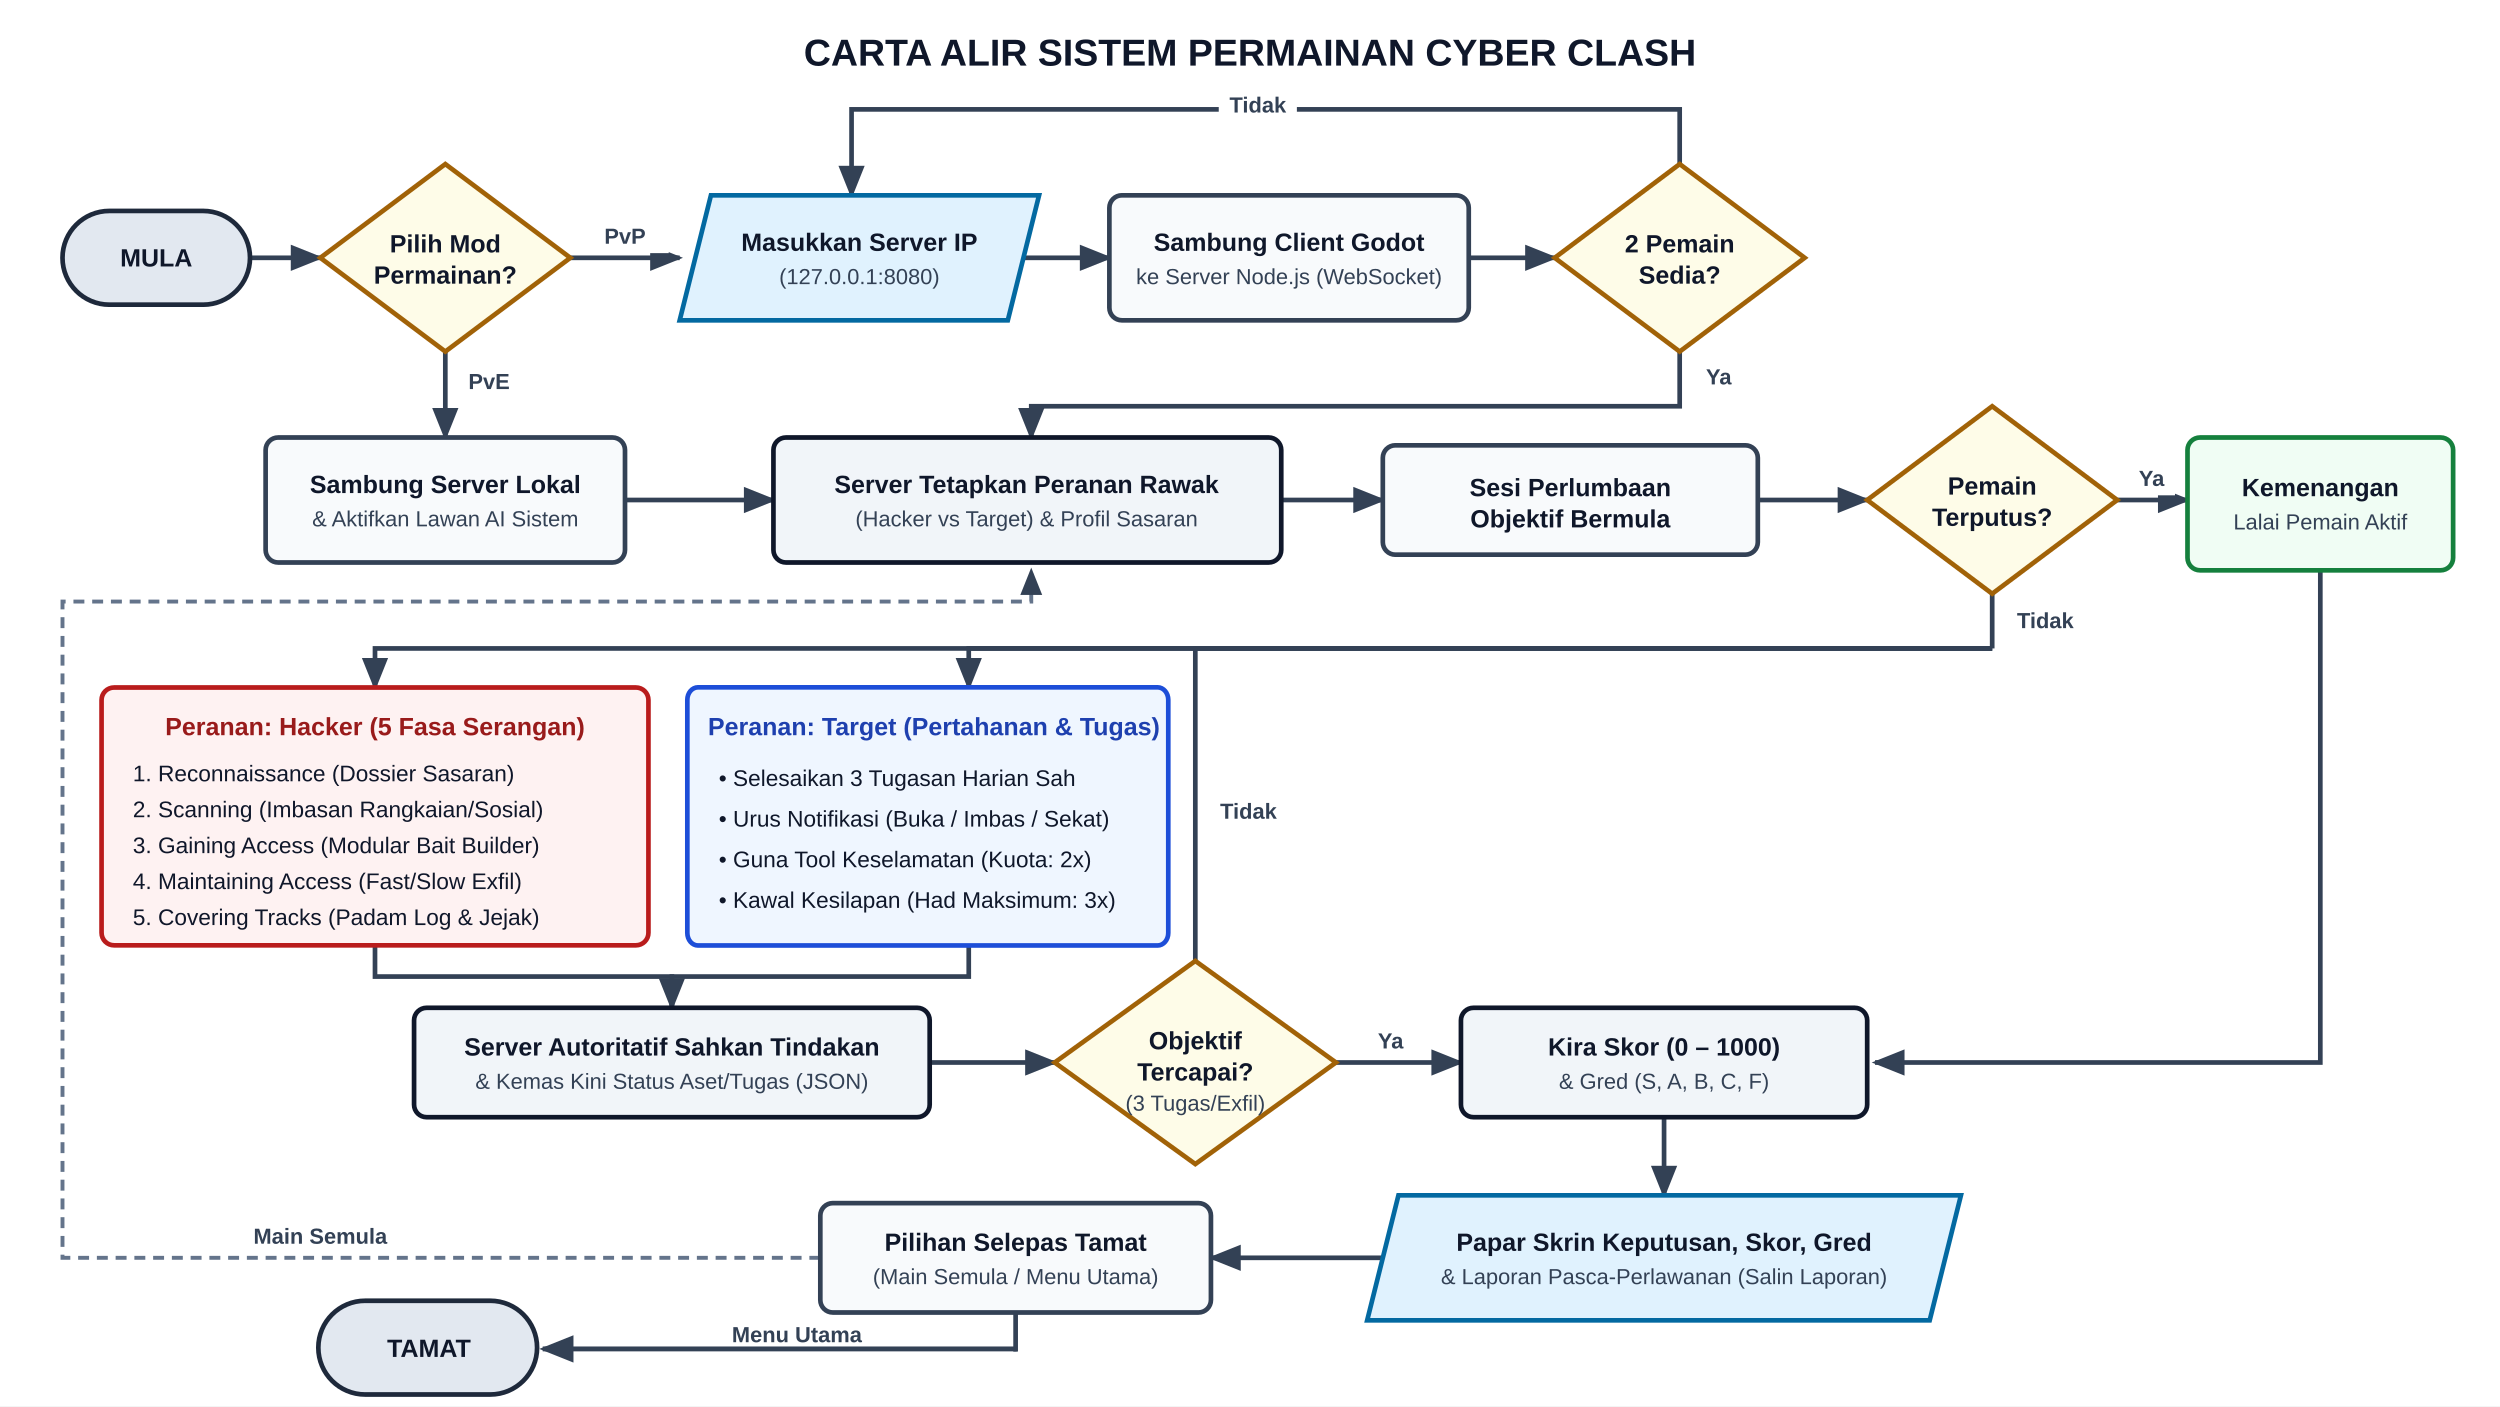
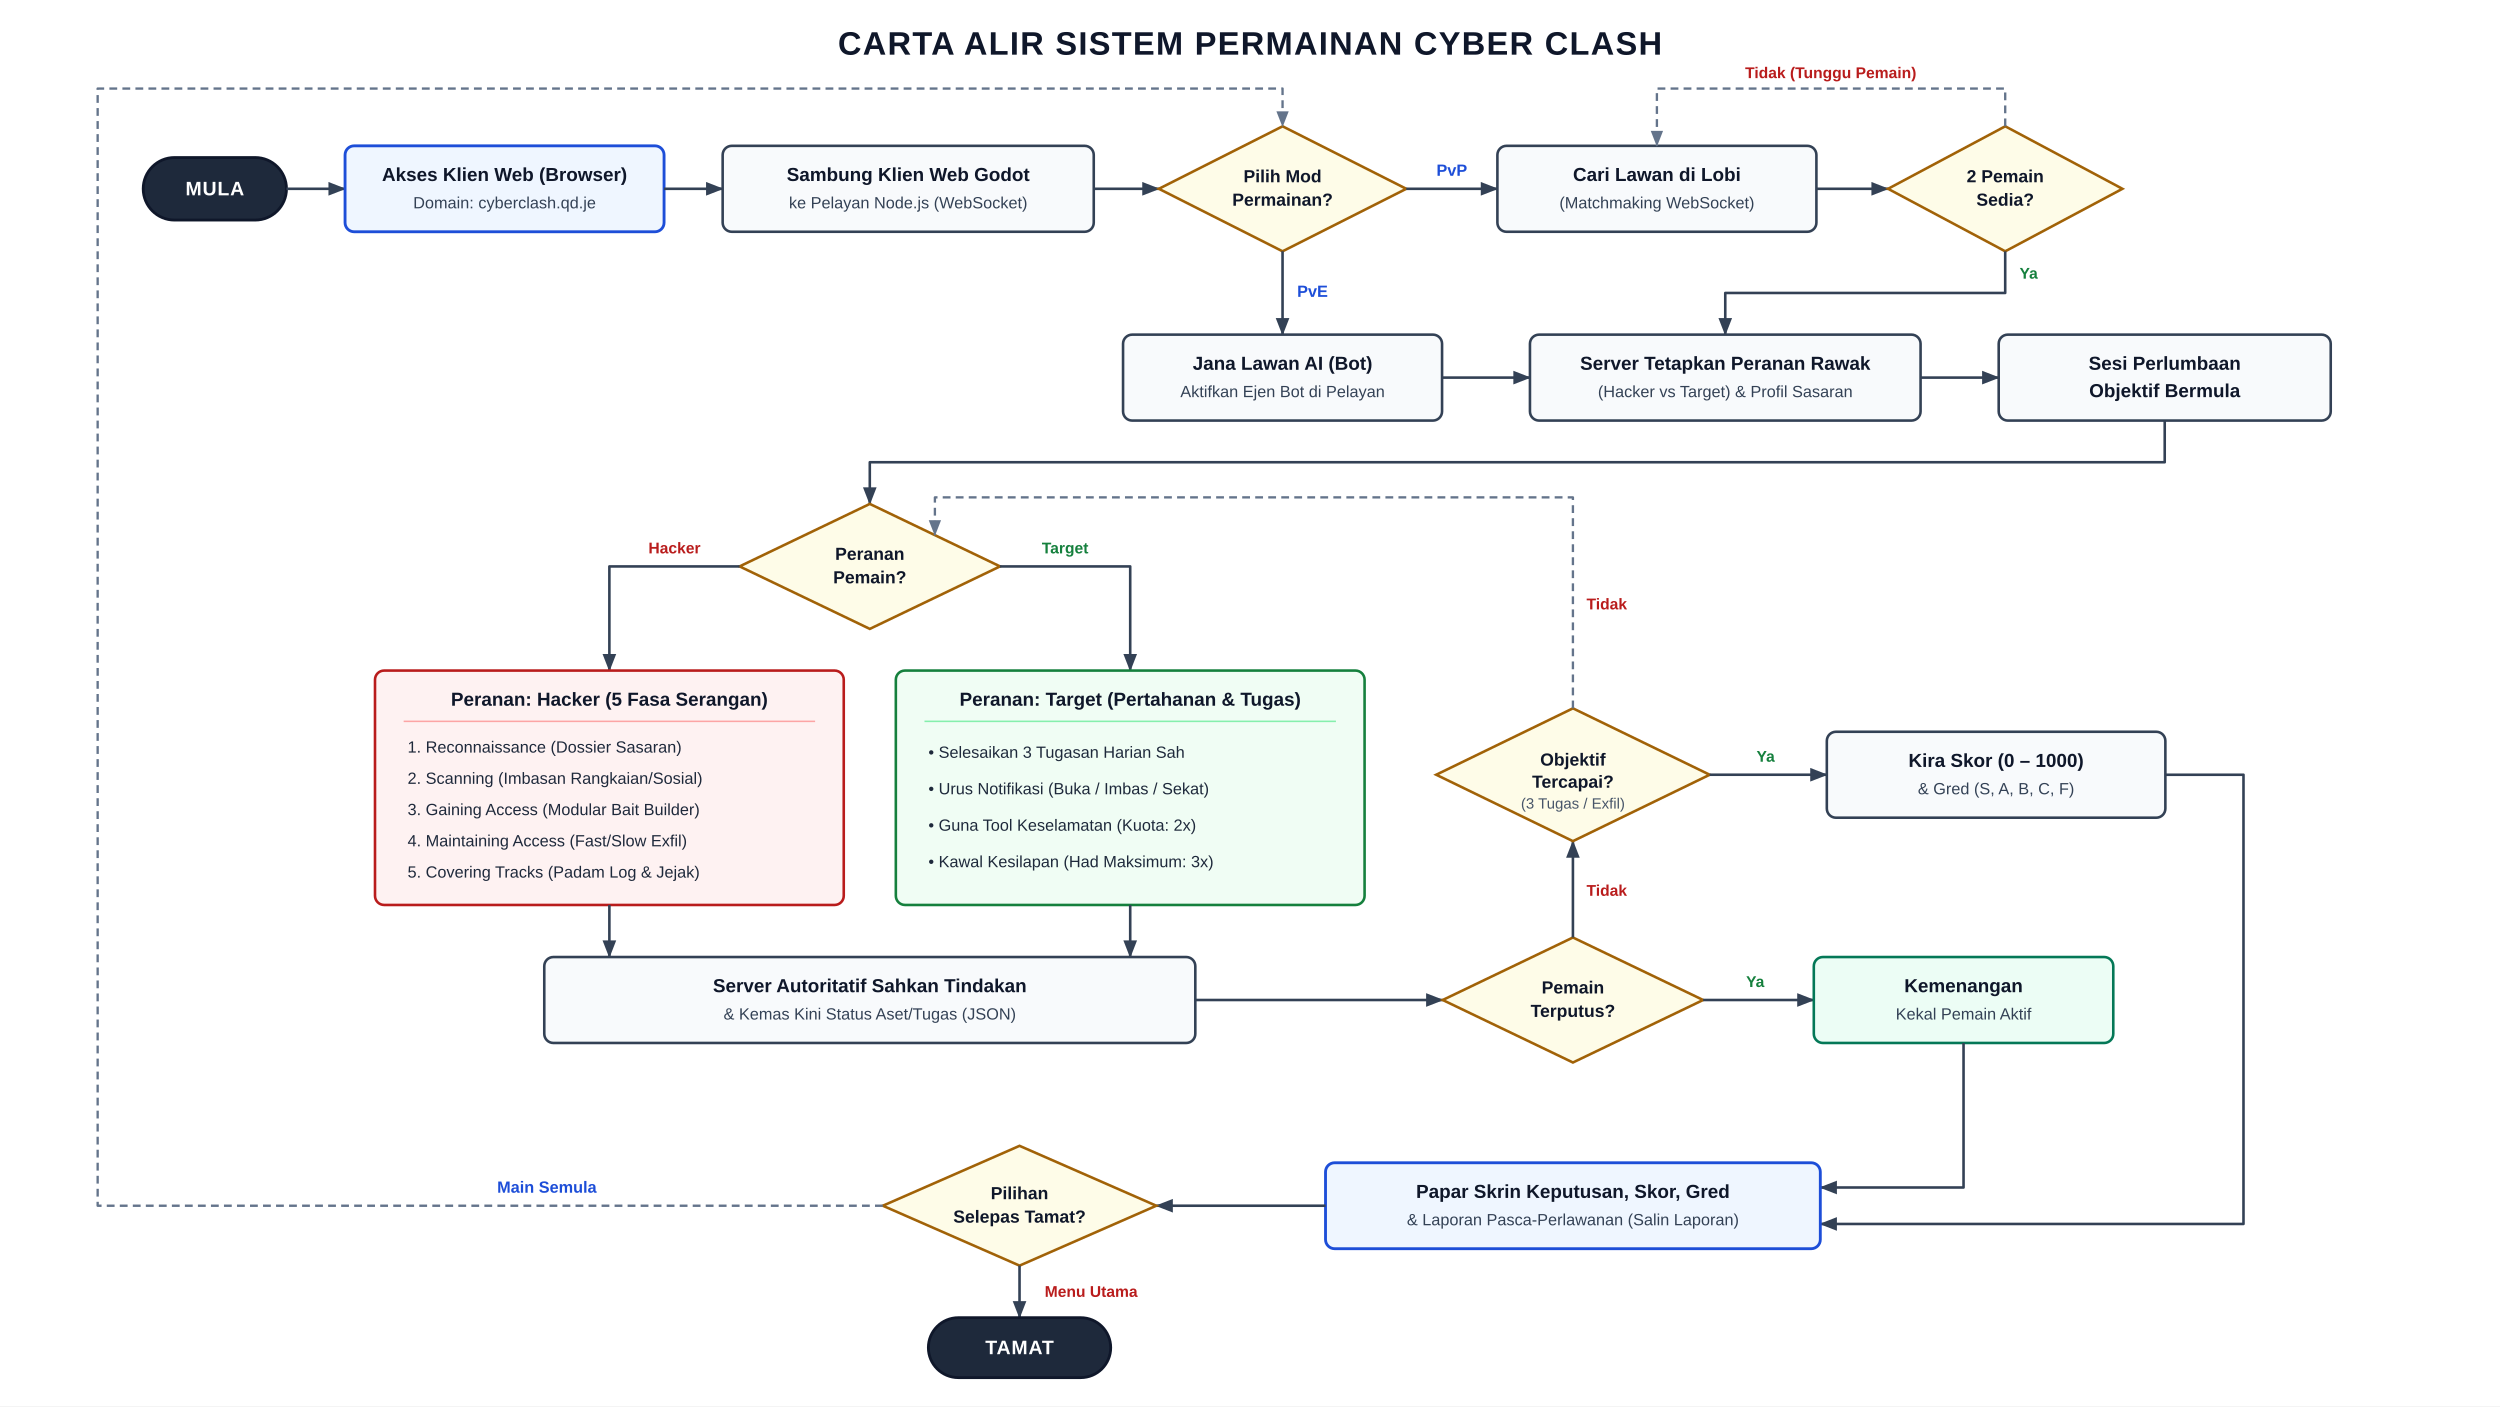
- <svg xmlns="http://www.w3.org/2000/svg" viewBox="0 0 1600 900" width="1600" height="900" version="1.1" id="svg68">
-   <defs id="defs1">
-     <style id="style1">
-       .bg { fill: #ffffff; }
-       .terminator { fill: #e2e8f0; stroke: #1e293b; stroke-width: 3; }
-       .io { fill: #e0f2fe; stroke: #0369a1; stroke-width: 3; }
-       .process { fill: #f8fafc; stroke: #334155; stroke-width: 3; }
-       .server { fill: #f1f5f9; stroke: #0f172a; stroke-width: 3; }
-       .hacker { fill: #fef2f2; stroke: #b91c1c; stroke-width: 3; }
-       .target { fill: #eff6ff; stroke: #1d4ed8; stroke-width: 3; }
-       .decision { fill: #fefce8; stroke: #a16207; stroke-width: 3; }
-       .win { fill: #f0fdf4; stroke: #15803d; stroke-width: 3; }
-       .line { fill: none; stroke: #334155; stroke-width: 3; }
-       .line-dash { fill: none; stroke: #64748b; stroke-width: 2.5; stroke-dasharray: 7,5; }
-       .title { font-family: 'Segoe UI', Arial, sans-serif; font-size: 24px; font-weight: bold; fill: #0f172a; text-anchor: middle; }
-       .text-bold { font-family: 'Segoe UI', Arial, sans-serif; font-size: 16px; font-weight: bold; fill: #0f172a; text-anchor: middle; dominant-baseline: central; }
-       .text-small { font-family: 'Segoe UI', Arial, sans-serif; font-size: 14px; fill: #334155; text-anchor: middle; dominant-baseline: central; }
-       .text-left { font-family: 'Segoe UI', Arial, sans-serif; font-size: 14.5px; fill: #0f172a; text-anchor: start; dominant-baseline: central; }
-       .label { font-family: 'Segoe UI', Arial, sans-serif; font-size: 14px; font-weight: bold; fill: #334155; text-anchor: middle; }
-       .label-bg { fill: #ffffff; }
-     </style>
-     <marker id="arrow" viewBox="0 0 10 10" refX="9" refY="5" markerWidth="7" markerHeight="7" orient="auto-start-reverse" preserveAspectRatio="xMidYMid">
-       <path d="M 0 1 L 10 5 L 0 9 z" fill="#334155" id="path1" />
+ <svg xmlns="http://www.w3.org/2000/svg" viewBox="0 0 1920 1080" width="1920" height="1080" version="1.1" id="svg60">
+   <defs id="defs2">
+     <marker id="arrow" viewBox="0 0 10 10" refX="8.5" refY="5" markerWidth="7.5" markerHeight="7.5" orient="auto-start-reverse">
+       <path d="M 0 1.5 L 9 5 L 0 8.5 z" fill="#334155" id="path1" />
    </marker>
-     <marker id="arrow-4" viewBox="0 0 10 10" refX="9" refY="5" markerWidth="7" markerHeight="7" orient="auto-start-reverse" preserveAspectRatio="xMidYMid">
-       <path d="M 0,1 10,5 0,9 Z" fill="#334155" id="path1-5" />
+     <marker id="arrow-loop" viewBox="0 0 10 10" refX="8.5" refY="5" markerWidth="7.5" markerHeight="7.5" orient="auto-start-reverse">
+       <path d="M 0 1.5 L 9 5 L 0 8.5 z" fill="#64748b" id="path2" />
    </marker>
  </defs>
-   <rect width="1600" height="900" class="bg" id="rect1" />
-   <text x="800" y="42" class="title" id="text1">CARTA ALIR SISTEM PERMAINAN CYBER CLASH</text>
-   <line x1="160" y1="165" x2="205" y2="165" class="line" marker-end="url(#arrow)" id="line1" />
-   <line x1="365" y1="165" x2="435" y2="165" class="line" marker-end="url(#arrow)" id="line2" />
-   <line x1="285" y1="225" x2="285" y2="280" class="line" marker-end="url(#arrow)" id="line3" />
-   <line x1="655" y1="165" x2="710" y2="165" class="line" marker-end="url(#arrow)" id="line4" />
-   <line x1="940" y1="165" x2="995" y2="165" class="line" marker-end="url(#arrow)" id="line5" />
-   <polyline points="1075,105 1075,70 545,70 545,125" class="line" marker-end="url(#arrow)" id="polyline5" />
-   <polyline points="1075,225 1075,260 660,260 660,280" class="line" marker-end="url(#arrow)" id="polyline6" />
-   <line x1="400" y1="320" x2="495" y2="320" class="line" marker-end="url(#arrow)" id="line6" />
-   <line x1="820" y1="320" x2="885" y2="320" class="line" marker-end="url(#arrow)" id="line7" />
-   <line x1="1125" y1="320" x2="1195" y2="320" class="line" marker-end="url(#arrow)" id="line8" />
-   <line x1="1355" y1="320" x2="1400" y2="320" class="line" marker-end="url(#arrow)" id="line9" />
-   <polyline points="1485,365 1485,680 1200,680" class="line" marker-end="url(#arrow)" id="polyline9" />
-   <line x1="1275" y1="380" x2="1275" y2="415" class="line" id="line10" />
-   <polyline points="1275,415 240,415 240,440" class="line" marker-end="url(#arrow)" id="polyline10" />
-   <polyline points="1275,415 620,415 620,440" class="line" marker-end="url(#arrow)" id="polyline11" />
-   <polyline points="240,605 240,625 430,625 430,645" class="line" id="polyline12" />
-   <polyline points="620,605 620,625 430,625 430,645" class="line" marker-end="url(#arrow)" id="polyline13" />
-   <line x1="595" y1="680" x2="675" y2="680" class="line" marker-end="url(#arrow)" id="line13" />
-   <polyline points="765,615 765,415 1275,415" class="line" id="polyline14" />
-   <line x1="855" y1="680" x2="935" y2="680" class="line" marker-end="url(#arrow)" id="line14" />
-   <line x1="1065" y1="715" x2="1065" y2="765" class="line" marker-end="url(#arrow)" id="line15" />
-   <line x1="883.922" y1="805" x2="775.184" y2="805" class="line" marker-end="url(#arrow)" id="line16" />
-   <polyline points="525,805 40,805 40,385 660,385 660,365" class="line-dash" marker-end="url(#arrow)" id="polyline16" />
-   <line x1="650" y1="840" x2="650" y2="865" class="line" id="line17" />
-   <rect x="40" y="135" width="120" height="60" rx="30" ry="30" class="terminator" id="rect17" />
-   <text x="100" y="165" class="text-bold" id="text17">MULA</text>
-   <polygon points="285,105 365,165 285,225 205,165" class="decision" id="polygon17" />
-   <text x="285" y="156" class="text-bold" id="text18">Pilih Mod</text>
-   <text x="285" y="176" class="text-bold" id="text19">Permainan?</text>
-   <rect x="372" y="142" width="56" height="20" class="label-bg" id="rect19" />
-   <text x="400" y="156" class="label" id="text20">PvP</text>
-   <rect x="292" y="235" width="42" height="20" class="label-bg" id="rect20" />
-   <text x="313" y="249" class="label" id="text21">PvE</text>
-   <polygon points="455,125 665,125 645,205 435,205" class="io" id="polygon21" />
-   <text x="550" y="155" class="text-bold" id="text22">Masukkan Server IP</text>
-   <text x="550" y="177" class="text-small" id="text23">(127.0.0.1:8080)</text>
-   <rect x="710" y="125" width="230" height="80" rx="8" ry="8" class="process" id="rect23" />
-   <text x="825" y="155" class="text-bold" id="text24">Sambung Client Godot</text>
-   <text x="825" y="177" class="text-small" id="text25">ke Server Node.js (WebSocket)</text>
-   <polygon points="1075,105 1155,165 1075,225 995,165" class="decision" id="polygon25" />
-   <text x="1075" y="156" class="text-bold" id="text26">2 Pemain</text>
-   <text x="1075" y="176" class="text-bold" id="text27">Sedia?</text>
-   <rect x="780" y="58" width="50" height="20" class="label-bg" id="rect27" />
-   <text x="805" y="72" class="label" id="text28">Tidak</text>
-   <rect x="1085" y="232" width="30" height="20" class="label-bg" id="rect28" />
-   <text x="1100" y="246" class="label" id="text29">Ya</text>
-   <rect x="170" y="280" width="230" height="80" rx="8" ry="8" class="process" id="rect29" />
-   <text x="285" y="310" class="text-bold" id="text30">Sambung Server Lokal</text>
-   <text x="285" y="332" class="text-small" id="text31">&amp; Aktifkan Lawan AI Sistem</text>
-   <rect x="495" y="280" width="325" height="80" rx="8" ry="8" class="server" id="rect31" />
-   <text x="657" y="310" class="text-bold" id="text32">Server Tetapkan Peranan Rawak</text>
-   <text x="657" y="332" class="text-small" id="text33">(Hacker vs Target) &amp; Profil Sasaran</text>
-   <rect x="885" y="285" width="240" height="70" rx="8" ry="8" class="process" id="rect33" />
-   <text x="1005" y="312" class="text-bold" id="text34">Sesi Perlumbaan</text>
-   <text x="1005" y="332" class="text-bold" id="text35">Objektif Bermula</text>
-   <polygon points="1275,260 1355,320 1275,380 1195,320" class="decision" id="polygon35" />
-   <text x="1275" y="311" class="text-bold" id="text36">Pemain</text>
-   <text x="1275" y="331" class="text-bold" id="text37">Terputus?</text>
-   <rect x="1362" y="297" width="30" height="20" class="label-bg" id="rect37" />
-   <text x="1377" y="311" class="label" id="text38">Ya</text>
-   <rect x="1285" y="388" width="48" height="20" class="label-bg" id="rect38" />
-   <text x="1309" y="402" class="label" id="text39">Tidak</text>
-   <rect x="1400" y="280" width="170" height="85" rx="8" ry="8" class="win" id="rect39" />
-   <text x="1485" y="312" class="text-bold" id="text40">Kemenangan</text>
-   <text x="1485" y="334" class="text-small" id="text41">Lalai Pemain Aktif</text>
-   <rect x="65" y="440" width="350" height="165" rx="8" ry="8" class="hacker" id="rect41" />
-   <text x="240" y="465" class="text-bold" style="fill:#991b1b;" id="text42">Peranan: Hacker (5 Fasa Serangan)</text>
-   <text x="85" y="495" class="text-left" id="text43">1. Reconnaissance (Dossier Sasaran)</text>
-   <text x="85" y="518" class="text-left" id="text44">2. Scanning (Imbasan Rangkaian/Sosial)</text>
-   <text x="85" y="541" class="text-left" id="text45">3. Gaining Access (Modular Bait Builder)</text>
-   <text x="85" y="564" class="text-left" id="text46">4. Maintaining Access (Fast/Slow Exfil)</text>
-   <text x="85" y="587" class="text-left" id="text47">5. Covering Tracks (Padam Log &amp; Jejak)</text>
-   <rect x="439.888" y="439.888" width="307.808" height="165.224" rx="6.84" ry="8.011" class="target" id="rect47" />
-   <text x="597.695" y="465" class="text-bold" style="fill:#1e40af" id="text48">Peranan: Target (Pertahanan &amp; Tugas)</text>
-   <text x="460" y="498" class="text-left" id="text49">• Selesaikan 3 Tugasan Harian Sah</text>
-   <text x="460" y="524" class="text-left" id="text50">• Urus Notifikasi (Buka / Imbas / Sekat)</text>
-   <text x="460" y="550" class="text-left" id="text51">• Guna Tool Keselamatan (Kuota: 2x)</text>
-   <text x="460" y="576" class="text-left" id="text52">• Kawal Kesilapan (Had Maksimum: 3x)</text>
-   <rect x="265" y="645" width="330" height="70" rx="8" ry="8" class="server" id="rect52" />
-   <text x="430" y="670" class="text-bold" id="text53">Server Autoritatif Sahkan Tindakan</text>
-   <text x="430" y="692" class="text-small" id="text54">&amp; Kemas Kini Status Aset/Tugas (JSON)</text>
-   <polygon points="765,615 855,680 765,745 675,680" class="decision" id="polygon54" />
-   <text x="765" y="666" class="text-bold" id="text55">Objektif</text>
-   <text x="765" y="686" class="text-bold" id="text56">Tercapai?</text>
-   <text x="765" y="706" class="text-small" id="text57">(3 Tugas/Exfil)</text>
-   <rect x="775" y="510" width="48" height="20" class="label-bg" id="rect57" />
-   <text x="799" y="524" class="label" id="text58">Tidak</text>
-   <rect x="875" y="657" width="30" height="20" class="label-bg" id="rect58" />
-   <text x="890" y="671" class="label" id="text59">Ya</text>
-   <rect x="935" y="645" width="260" height="70" rx="8" ry="8" class="server" id="rect59" />
-   <text x="1065" y="670" class="text-bold" id="text60">Kira Skor (0 – 1000)</text>
-   <text x="1065" y="692" class="text-small" id="text61">&amp; Gred (S, A, B, C, F)</text>
-   <polygon points="895,765 1255,765 1235,845 875,845" class="io" id="polygon61" />
-   <text x="1065" y="795" class="text-bold" id="text62">Papar Skrin Keputusan, Skor, Gred</text>
-   <text x="1065" y="817" class="text-small" id="text63">&amp; Laporan Pasca-Perlawanan (Salin Laporan)</text>
-   <rect x="525" y="770" width="250" height="70" rx="8" ry="8" class="process" id="rect63" />
-   <text x="650" y="795" class="text-bold" id="text64">Pilihan Selepas Tamat</text>
-   <text x="650" y="817" class="text-small" id="text65">(Main Semula / Menu Utama)</text>
-   <rect x="150" y="782" width="110" height="20" class="label-bg" id="rect65" />
-   <text x="205" y="796" class="label" id="text66">Main Semula</text>
-   <rect x="460" y="845" width="100" height="20" class="label-bg" id="rect66" />
-   <text x="510" y="859" class="label" id="text67">Menu Utama</text>
-   <rect x="203.732" y="832.486" width="140" height="60" rx="30" ry="30" class="terminator" id="rect67" />
-   <text x="274.521" y="862.88" class="text-bold" id="text68">TAMAT</text>
-   <line x1="650.699" y1="863.308" x2="347.332" y2="863.308" class="line" marker-end="url(#arrow-4)" id="line16-1" style="fill:none;stroke:#334155;stroke-width:3.125;stroke-dasharray:none;marker-end:url(#arrow-4)" />
+   <rect width="1920" height="1080" fill="#ffffff" id="rect2" />
+   <text x="960" y="42" text-anchor="middle" font-family="Segoe UI, Arial, DejaVu Sans, sans-serif" font-size="25" font-weight="700" fill="#0f172a" letter-spacing="1" id="text2">CARTA ALIR SISTEM PERMAINAN CYBER CLASH</text>
+   <rect x="110" y="121" width="110" height="48" rx="24" ry="24" fill="#1e293b" stroke="#0f172a" stroke-width="2.2" id="rect3" />
+   <text x="165" y="150" text-anchor="middle" font-family="Segoe UI, Arial, DejaVu Sans, sans-serif" font-size="15" font-weight="700" fill="#ffffff" letter-spacing="0.6" id="text3">MULA</text>
+   <line x1="220" y1="145" x2="265" y2="145" fill="none" stroke="#334155" stroke-width="2" marker-end="url(#arrow)" id="line3" />
+   <rect x="265" y="112" width="245" height="66" rx="7" ry="7" fill="#eff6ff" stroke="#1d4ed8" stroke-width="2.2" id="rect4" />
+   <text x="387.5" y="139" text-anchor="middle" font-family="Segoe UI, Arial, DejaVu Sans, sans-serif" font-size="14.5" font-weight="700" fill="#0f172a" id="text4">Akses Klien Web (Browser)</text>
+   <text x="387.5" y="160" text-anchor="middle" font-family="Segoe UI, Arial, DejaVu Sans, sans-serif" font-size="12.5" font-weight="400" fill="#334155" id="text5">Domain: cyberclash.qd.je</text>
+   <line x1="510" y1="145" x2="555" y2="145" fill="none" stroke="#334155" stroke-width="2" marker-end="url(#arrow)" id="line5" />
+   <rect x="555" y="112" width="285" height="66" rx="7" ry="7" fill="#f8fafc" stroke="#334155" stroke-width="2" id="rect5" />
+   <text x="697.5" y="139" text-anchor="middle" font-family="Segoe UI, Arial, DejaVu Sans, sans-serif" font-size="14.5" font-weight="700" fill="#0f172a" id="text6">Sambung Klien Web Godot</text>
+   <text x="697.5" y="160" text-anchor="middle" font-family="Segoe UI, Arial, DejaVu Sans, sans-serif" font-size="12.5" font-weight="400" fill="#334155" id="text7">ke Pelayan Node.js (WebSocket)</text>
+   <line x1="840" y1="145" x2="890" y2="145" fill="none" stroke="#334155" stroke-width="2" marker-end="url(#arrow)" id="line7" />
+   <polygon points="985,97 1080,145 985,193 890,145" fill="#fefce8" stroke="#a16207" stroke-width="2" id="polygon7" />
+   <text x="985" y="140" text-anchor="middle" font-family="Segoe UI, Arial, DejaVu Sans, sans-serif" font-size="13.5" font-weight="700" fill="#0f172a" id="text8">Pilih Mod</text>
+   <text x="985" y="158" text-anchor="middle" font-family="Segoe UI, Arial, DejaVu Sans, sans-serif" font-size="13.5" font-weight="700" fill="#0f172a" id="text9">Permainan?</text>
+   <line x1="1080" y1="145" x2="1150" y2="145" fill="none" stroke="#334155" stroke-width="2" marker-end="url(#arrow)" id="line9" />
+   <text x="1115" y="135" text-anchor="middle" font-family="Segoe UI, Arial, DejaVu Sans, sans-serif" font-size="12.5" font-weight="700" fill="#1d4ed8" id="text10">PvP</text>
+   <rect x="1150" y="112" width="245" height="66" rx="7" ry="7" fill="#f8fafc" stroke="#334155" stroke-width="2" id="rect10" />
+   <text x="1272.5" y="139" text-anchor="middle" font-family="Segoe UI, Arial, DejaVu Sans, sans-serif" font-size="14.5" font-weight="700" fill="#0f172a" id="text11">Cari Lawan di Lobi</text>
+   <text x="1272.5" y="160" text-anchor="middle" font-family="Segoe UI, Arial, DejaVu Sans, sans-serif" font-size="12.5" font-weight="400" fill="#334155" id="text12">(Matchmaking WebSocket)</text>
+   <line x1="1395" y1="145" x2="1450" y2="145" fill="none" stroke="#334155" stroke-width="2" marker-end="url(#arrow)" id="line12" />
+   <polygon points="1540,97 1630,145 1540,193 1450,145" fill="#fefce8" stroke="#a16207" stroke-width="2" id="polygon12" />
+   <text x="1540" y="140" text-anchor="middle" font-family="Segoe UI, Arial, DejaVu Sans, sans-serif" font-size="13.5" font-weight="700" fill="#0f172a" id="text13">2 Pemain</text>
+   <text x="1540" y="158" text-anchor="middle" font-family="Segoe UI, Arial, DejaVu Sans, sans-serif" font-size="13.5" font-weight="700" fill="#0f172a" id="text14">Sedia?</text>
+   <polyline points="1540,97 1540,68 1272.5,68 1272.5,112" fill="none" stroke="#64748b" stroke-width="1.8" stroke-dasharray="6,4" stroke-linejoin="round" marker-end="url(#arrow-loop)" id="polyline14" />
+   <text x="1406" y="60" text-anchor="middle" font-family="Segoe UI, Arial, DejaVu Sans, sans-serif" font-size="12" font-weight="700" fill="#b91c1c" id="text15">Tidak (Tunggu Pemain)</text>
+   <line x1="985" y1="193" x2="985" y2="257" fill="none" stroke="#334155" stroke-width="2" marker-end="url(#arrow)" id="line15" />
+   <text x="1008" y="228" text-anchor="middle" font-family="Segoe UI, Arial, DejaVu Sans, sans-serif" font-size="12.5" font-weight="700" fill="#1d4ed8" id="text16">PvE</text>
+   <rect x="862.5" y="257" width="245" height="66" rx="7" ry="7" fill="#f8fafc" stroke="#334155" stroke-width="2" id="rect16" />
+   <text x="985" y="284" text-anchor="middle" font-family="Segoe UI, Arial, DejaVu Sans, sans-serif" font-size="14.5" font-weight="700" fill="#0f172a" id="text17">Jana Lawan AI (Bot)</text>
+   <text x="985" y="305" text-anchor="middle" font-family="Segoe UI, Arial, DejaVu Sans, sans-serif" font-size="12.5" font-weight="400" fill="#334155" id="text18">Aktifkan Ejen Bot di Pelayan</text>
+   <line x1="1107.5" y1="290" x2="1175" y2="290" fill="none" stroke="#334155" stroke-width="2" marker-end="url(#arrow)" id="line18" />
+   <polyline points="1540,193 1540,225 1325,225 1325,257" fill="none" stroke="#334155" stroke-width="2" stroke-linejoin="round" marker-end="url(#arrow)" id="polyline18" />
+   <text x="1558" y="214" text-anchor="middle" font-family="Segoe UI, Arial, DejaVu Sans, sans-serif" font-size="12" font-weight="700" fill="#15803d" id="text19">Ya</text>
+   <rect x="1175" y="257" width="300" height="66" rx="7" ry="7" fill="#f8fafc" stroke="#334155" stroke-width="2" id="rect19" />
+   <text x="1325" y="284" text-anchor="middle" font-family="Segoe UI, Arial, DejaVu Sans, sans-serif" font-size="14.5" font-weight="700" fill="#0f172a" id="text20">Server Tetapkan Peranan Rawak</text>
+   <text x="1325" y="305" text-anchor="middle" font-family="Segoe UI, Arial, DejaVu Sans, sans-serif" font-size="12.5" font-weight="400" fill="#334155" id="text21">(Hacker vs Target) &amp; Profil Sasaran</text>
+   <line x1="1475" y1="290" x2="1535" y2="290" fill="none" stroke="#334155" stroke-width="2" marker-end="url(#arrow)" id="line21" />
+   <rect x="1535" y="257" width="255" height="66" rx="7" ry="7" fill="#f8fafc" stroke="#334155" stroke-width="2" id="rect21" />
+   <text x="1662.5" y="284" text-anchor="middle" font-family="Segoe UI, Arial, DejaVu Sans, sans-serif" font-size="14.5" font-weight="700" fill="#0f172a" id="text22">Sesi Perlumbaan</text>
+   <text x="1662.5" y="305" text-anchor="middle" font-family="Segoe UI, Arial, DejaVu Sans, sans-serif" font-size="14.5" font-weight="700" fill="#0f172a" id="text23">Objektif Bermula</text>
+   <polyline points="1662.5,323 1662.5,355 668,355 668,387" fill="none" stroke="#334155" stroke-width="2" stroke-linejoin="round" marker-end="url(#arrow)" id="polyline23" />
+   <polygon points="668,387 768,435 668,483 568,435" fill="#fefce8" stroke="#a16207" stroke-width="2" id="polygon23" />
+   <text x="668" y="430" text-anchor="middle" font-family="Segoe UI, Arial, DejaVu Sans, sans-serif" font-size="13.5" font-weight="700" fill="#0f172a" id="text24">Peranan</text>
+   <text x="668" y="448" text-anchor="middle" font-family="Segoe UI, Arial, DejaVu Sans, sans-serif" font-size="13.5" font-weight="700" fill="#0f172a" id="text25">Pemain?</text>
+   <polyline points="568,435 468,435 468,515" fill="none" stroke="#334155" stroke-width="2" stroke-linejoin="round" marker-end="url(#arrow)" id="polyline25" />
+   <text x="518" y="425" text-anchor="middle" font-family="Segoe UI, Arial, DejaVu Sans, sans-serif" font-size="12" font-weight="700" fill="#b91c1c" id="text26">Hacker</text>
+   <polyline points="768,435 868,435 868,515" fill="none" stroke="#334155" stroke-width="2" stroke-linejoin="round" marker-end="url(#arrow)" id="polyline26" />
+   <text x="818" y="425" text-anchor="middle" font-family="Segoe UI, Arial, DejaVu Sans, sans-serif" font-size="12" font-weight="700" fill="#15803d" id="text27">Target</text>
+   <rect x="288" y="515" width="360" height="180" rx="7" ry="7" fill="#fef2f2" stroke="#b91c1c" stroke-width="2" id="rect27" />
+   <text x="468" y="542" text-anchor="middle" font-family="Segoe UI, Arial, DejaVu Sans, sans-serif" font-size="14.5" font-weight="700" fill="#0f172a" id="text28">Peranan: Hacker (5 Fasa Serangan)</text>
+   <line x1="310" y1="554" x2="626" y2="554" stroke="#fca5a5" stroke-width="1.2" id="line28" />
+   <text x="313" y="578" font-family="Segoe UI, Arial, DejaVu Sans, sans-serif" font-size="12.5" font-weight="400" fill="#1e293b" id="text29">1. Reconnaissance (Dossier Sasaran)</text>
+   <text x="313" y="602" font-family="Segoe UI, Arial, DejaVu Sans, sans-serif" font-size="12.5" font-weight="400" fill="#1e293b" id="text30">2. Scanning (Imbasan Rangkaian/Sosial)</text>
+   <text x="313" y="626" font-family="Segoe UI, Arial, DejaVu Sans, sans-serif" font-size="12.5" font-weight="400" fill="#1e293b" id="text31">3. Gaining Access (Modular Bait Builder)</text>
+   <text x="313" y="650" font-family="Segoe UI, Arial, DejaVu Sans, sans-serif" font-size="12.5" font-weight="400" fill="#1e293b" id="text32">4. Maintaining Access (Fast/Slow Exfil)</text>
+   <text x="313" y="674" font-family="Segoe UI, Arial, DejaVu Sans, sans-serif" font-size="12.5" font-weight="400" fill="#1e293b" id="text33">5. Covering Tracks (Padam Log &amp; Jejak)</text>
+   <rect x="688" y="515" width="360" height="180" rx="7" ry="7" fill="#f0fdf4" stroke="#15803d" stroke-width="2" id="rect33" />
+   <text x="868" y="542" text-anchor="middle" font-family="Segoe UI, Arial, DejaVu Sans, sans-serif" font-size="14.5" font-weight="700" fill="#0f172a" id="text34">Peranan: Target (Pertahanan &amp; Tugas)</text>
+   <line x1="710" y1="554" x2="1026" y2="554" stroke="#86efac" stroke-width="1.2" id="line34" />
+   <text x="713" y="582" font-family="Segoe UI, Arial, DejaVu Sans, sans-serif" font-size="12.5" font-weight="400" fill="#1e293b" id="text35">• Selesaikan 3 Tugasan Harian Sah</text>
+   <text x="713" y="610" font-family="Segoe UI, Arial, DejaVu Sans, sans-serif" font-size="12.5" font-weight="400" fill="#1e293b" id="text36">• Urus Notifikasi (Buka / Imbas / Sekat)</text>
+   <text x="713" y="638" font-family="Segoe UI, Arial, DejaVu Sans, sans-serif" font-size="12.5" font-weight="400" fill="#1e293b" id="text37">• Guna Tool Keselamatan (Kuota: 2x)</text>
+   <text x="713" y="666" font-family="Segoe UI, Arial, DejaVu Sans, sans-serif" font-size="12.5" font-weight="400" fill="#1e293b" id="text38">• Kawal Kesilapan (Had Maksimum: 3x)</text>
+   <line x1="468" y1="695" x2="468" y2="735" fill="none" stroke="#334155" stroke-width="2" marker-end="url(#arrow)" id="line38" />
+   <line x1="868" y1="695" x2="868" y2="735" fill="none" stroke="#334155" stroke-width="2" marker-end="url(#arrow)" id="line39" />
+   <rect x="418" y="735" width="500" height="66" rx="7" ry="7" fill="#f8fafc" stroke="#334155" stroke-width="2" id="rect39" />
+   <text x="668" y="762" text-anchor="middle" font-family="Segoe UI, Arial, DejaVu Sans, sans-serif" font-size="14.5" font-weight="700" fill="#0f172a" id="text39">Server Autoritatif Sahkan Tindakan</text>
+   <text x="668" y="783" text-anchor="middle" font-family="Segoe UI, Arial, DejaVu Sans, sans-serif" font-size="12.5" font-weight="400" fill="#334155" id="text40">&amp; Kemas Kini Status Aset/Tugas (JSON)</text>
+   <line x1="918" y1="768" x2="1108" y2="768" fill="none" stroke="#334155" stroke-width="2" marker-end="url(#arrow)" id="line40" />
+   <polygon points="1208,720 1308,768 1208,816 1108,768" fill="#fefce8" stroke="#a16207" stroke-width="2" id="polygon40" />
+   <text x="1208" y="763" text-anchor="middle" font-family="Segoe UI, Arial, DejaVu Sans, sans-serif" font-size="13.5" font-weight="700" fill="#0f172a" id="text41">Pemain</text>
+   <text x="1208" y="781" text-anchor="middle" font-family="Segoe UI, Arial, DejaVu Sans, sans-serif" font-size="13.5" font-weight="700" fill="#0f172a" id="text42">Terputus?</text>
+   <line x1="1308" y1="768" x2="1393" y2="768" fill="none" stroke="#334155" stroke-width="2" marker-end="url(#arrow)" id="line42" />
+   <text x="1348" y="758" text-anchor="middle" font-family="Segoe UI, Arial, DejaVu Sans, sans-serif" font-size="12" font-weight="700" fill="#15803d" id="text43">Ya</text>
+   <rect x="1393" y="735" width="230" height="66" rx="7" ry="7" fill="#ecfdf5" stroke="#047857" stroke-width="2" id="rect43" />
+   <text x="1508" y="762" text-anchor="middle" font-family="Segoe UI, Arial, DejaVu Sans, sans-serif" font-size="14.5" font-weight="700" fill="#0f172a" id="text44">Kemenangan</text>
+   <text x="1508" y="783" text-anchor="middle" font-family="Segoe UI, Arial, DejaVu Sans, sans-serif" font-size="12.5" font-weight="400" fill="#334155" id="text45">Kekal Pemain Aktif</text>
+   <polyline points="1508,801 1508,912 1398,912" fill="none" stroke="#334155" stroke-width="2" stroke-linejoin="round" marker-end="url(#arrow)" id="polyline45" />
+   <line x1="1208" y1="720" x2="1208" y2="646" fill="none" stroke="#334155" stroke-width="2" marker-end="url(#arrow)" id="line45" />
+   <text x="1234" y="688" text-anchor="middle" font-family="Segoe UI, Arial, DejaVu Sans, sans-serif" font-size="12" font-weight="700" fill="#b91c1c" id="text46">Tidak</text>
+   <polygon points="1208,544 1313,595 1208,646 1103,595" fill="#fefce8" stroke="#a16207" stroke-width="2" id="polygon46" />
+   <text x="1208" y="588" text-anchor="middle" font-family="Segoe UI, Arial, DejaVu Sans, sans-serif" font-size="13.5" font-weight="700" fill="#0f172a" id="text47">Objektif</text>
+   <text x="1208" y="605" text-anchor="middle" font-family="Segoe UI, Arial, DejaVu Sans, sans-serif" font-size="13.5" font-weight="700" fill="#0f172a" id="text48">Tercapai?</text>
+   <text x="1208" y="621" text-anchor="middle" font-family="Segoe UI, Arial, DejaVu Sans, sans-serif" font-size="11.5" font-weight="400" fill="#475569" id="text49">(3 Tugas / Exfil)</text>
+   <polyline points="1208,544 1208,382 718,382 718,411" fill="none" stroke="#64748b" stroke-width="1.8" stroke-dasharray="6,4" stroke-linejoin="round" marker-end="url(#arrow-loop)" id="polyline49" />
+   <text x="1234" y="468" text-anchor="middle" font-family="Segoe UI, Arial, DejaVu Sans, sans-serif" font-size="12" font-weight="700" fill="#b91c1c" id="text50">Tidak</text>
+   <line x1="1313" y1="595" x2="1403" y2="595" fill="none" stroke="#334155" stroke-width="2" marker-end="url(#arrow)" id="line50" />
+   <text x="1356" y="585" text-anchor="middle" font-family="Segoe UI, Arial, DejaVu Sans, sans-serif" font-size="12" font-weight="700" fill="#15803d" id="text51">Ya</text>
+   <rect x="1403" y="562" width="260" height="66" rx="7" ry="7" fill="#f8fafc" stroke="#334155" stroke-width="2" id="rect51" />
+   <text x="1533" y="589" text-anchor="middle" font-family="Segoe UI, Arial, DejaVu Sans, sans-serif" font-size="14.5" font-weight="700" fill="#0f172a" id="text52">Kira Skor (0 – 1000)</text>
+   <text x="1533" y="610" text-anchor="middle" font-family="Segoe UI, Arial, DejaVu Sans, sans-serif" font-size="12.5" font-weight="400" fill="#334155" id="text53">&amp; Gred (S, A, B, C, F)</text>
+   <polyline points="1663,595 1723,595 1723,940 1398,940" fill="none" stroke="#334155" stroke-width="2" stroke-linejoin="round" marker-end="url(#arrow)" id="polyline53" />
+   <rect x="1018" y="893" width="380" height="66" rx="7" ry="7" fill="#eff6ff" stroke="#1d4ed8" stroke-width="2.2" id="rect53" />
+   <text x="1208" y="920" text-anchor="middle" font-family="Segoe UI, Arial, DejaVu Sans, sans-serif" font-size="14.5" font-weight="700" fill="#0f172a" id="text54">Papar Skrin Keputusan, Skor, Gred</text>
+   <text x="1208" y="941" text-anchor="middle" font-family="Segoe UI, Arial, DejaVu Sans, sans-serif" font-size="12.5" font-weight="400" fill="#334155" id="text55">&amp; Laporan Pasca-Perlawanan (Salin Laporan)</text>
+   <line x1="1018" y1="926" x2="888" y2="926" fill="none" stroke="#334155" stroke-width="2" marker-end="url(#arrow)" id="line55" />
+   <polygon points="783,880 888,926 783,972 678,926" fill="#fefce8" stroke="#a16207" stroke-width="2" id="polygon55" />
+   <text x="783" y="921" text-anchor="middle" font-family="Segoe UI, Arial, DejaVu Sans, sans-serif" font-size="13.5" font-weight="700" fill="#0f172a" id="text56">Pilihan</text>
+   <text x="783" y="939" text-anchor="middle" font-family="Segoe UI, Arial, DejaVu Sans, sans-serif" font-size="13.5" font-weight="700" fill="#0f172a" id="text57">Selepas Tamat?</text>
+   <polyline points="678,926 75,926 75,68 985,68 985,97" fill="none" stroke="#64748b" stroke-width="1.8" stroke-dasharray="6,4" stroke-linejoin="round" marker-end="url(#arrow-loop)" id="polyline57" />
+   <text x="420" y="916" text-anchor="middle" font-family="Segoe UI, Arial, DejaVu Sans, sans-serif" font-size="12.5" font-weight="700" fill="#1d4ed8" id="text58">Main Semula</text>
+   <line x1="783" y1="972" x2="783" y2="1012" fill="none" stroke="#334155" stroke-width="2" marker-end="url(#arrow)" id="line58" />
+   <text x="838" y="996" text-anchor="middle" font-family="Segoe UI, Arial, DejaVu Sans, sans-serif" font-size="12" font-weight="700" fill="#b91c1c" id="text59">Menu Utama</text>
+   <rect x="713" y="1012" width="140" height="46" rx="23" ry="23" fill="#1e293b" stroke="#0f172a" stroke-width="2.2" id="rect59" />
+   <text x="783" y="1040" text-anchor="middle" font-family="Segoe UI, Arial, DejaVu Sans, sans-serif" font-size="15" font-weight="700" fill="#ffffff" letter-spacing="0.6" id="text60">TAMAT</text>
</svg>
